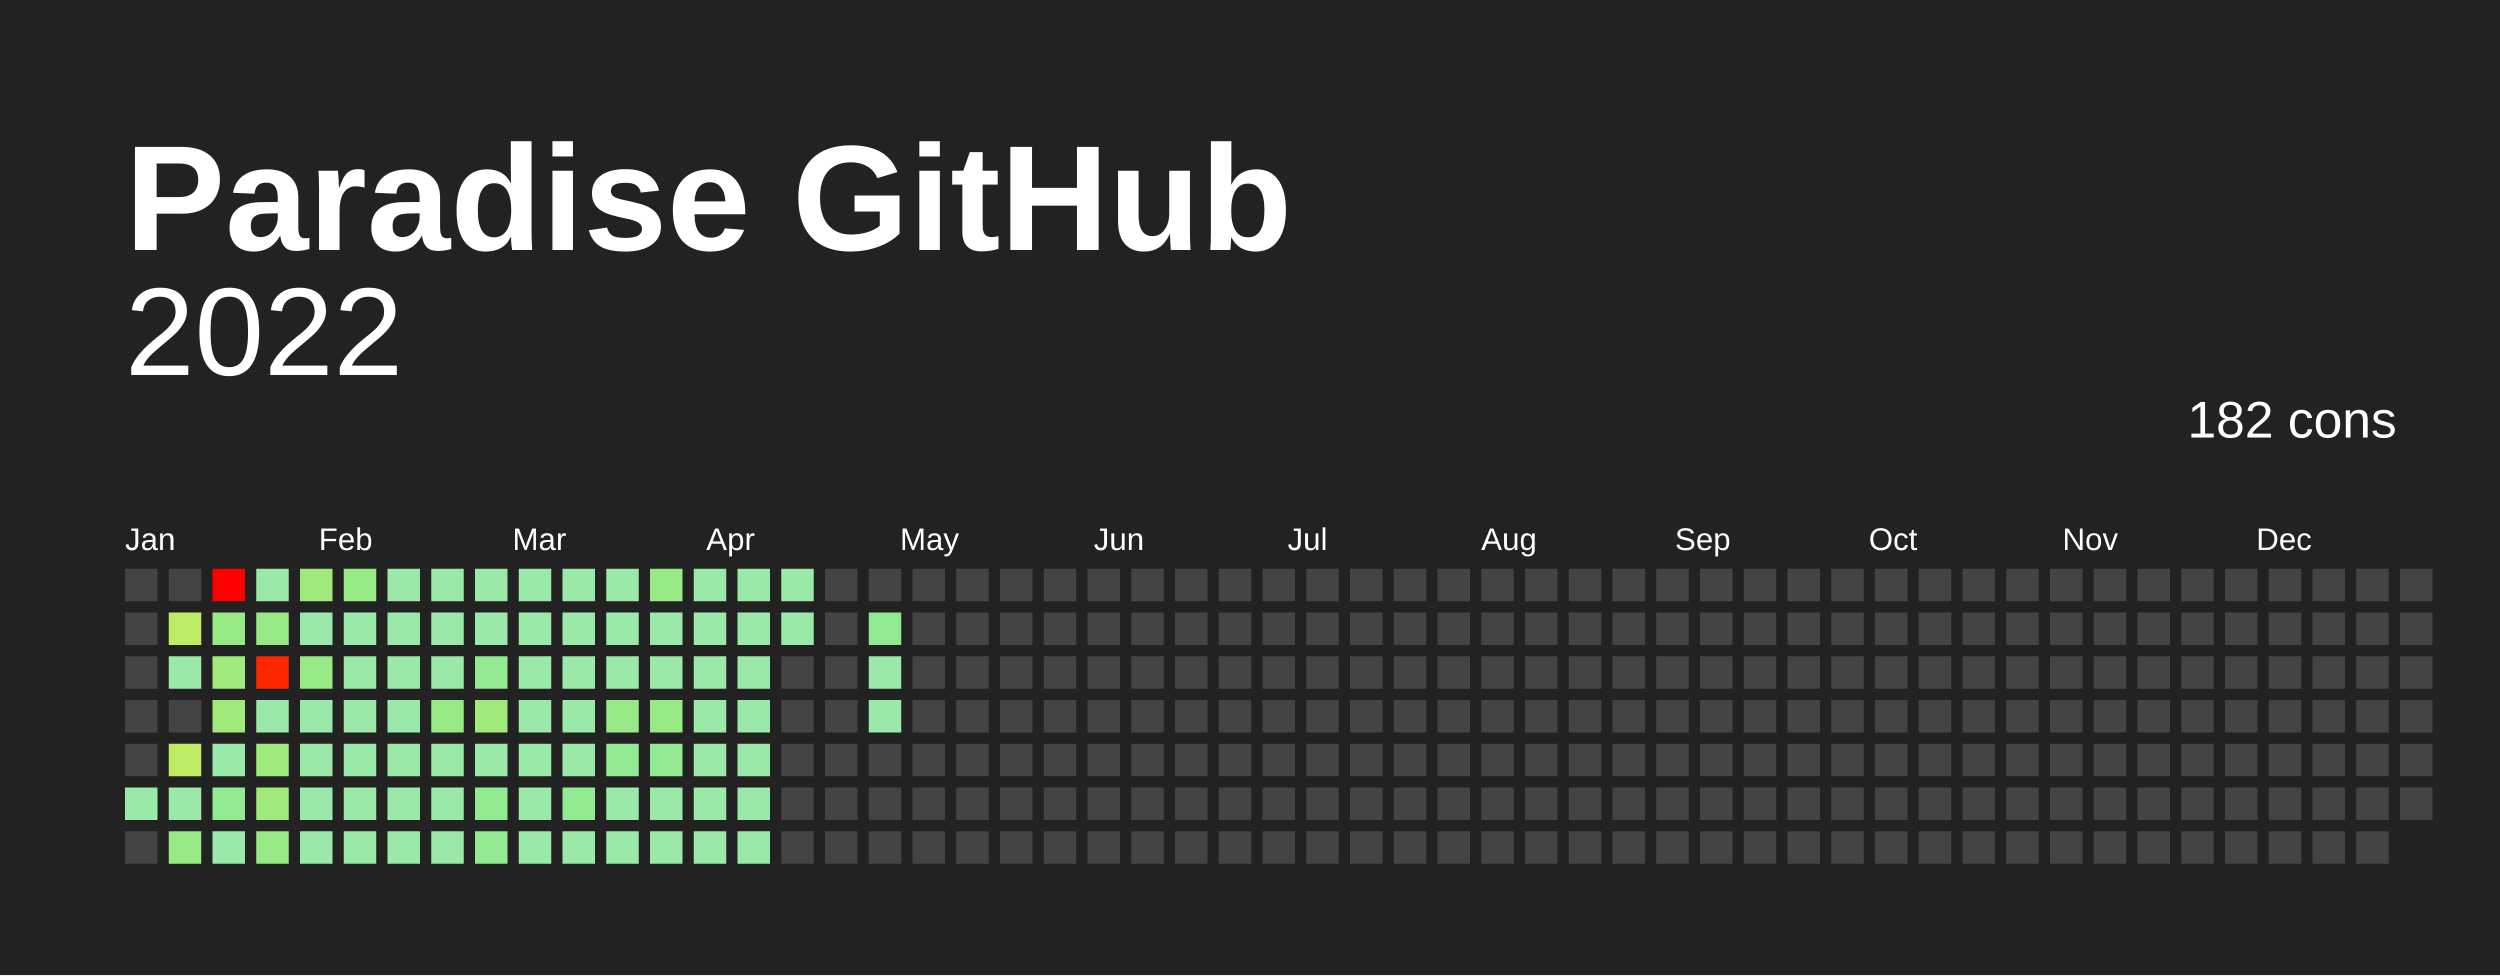
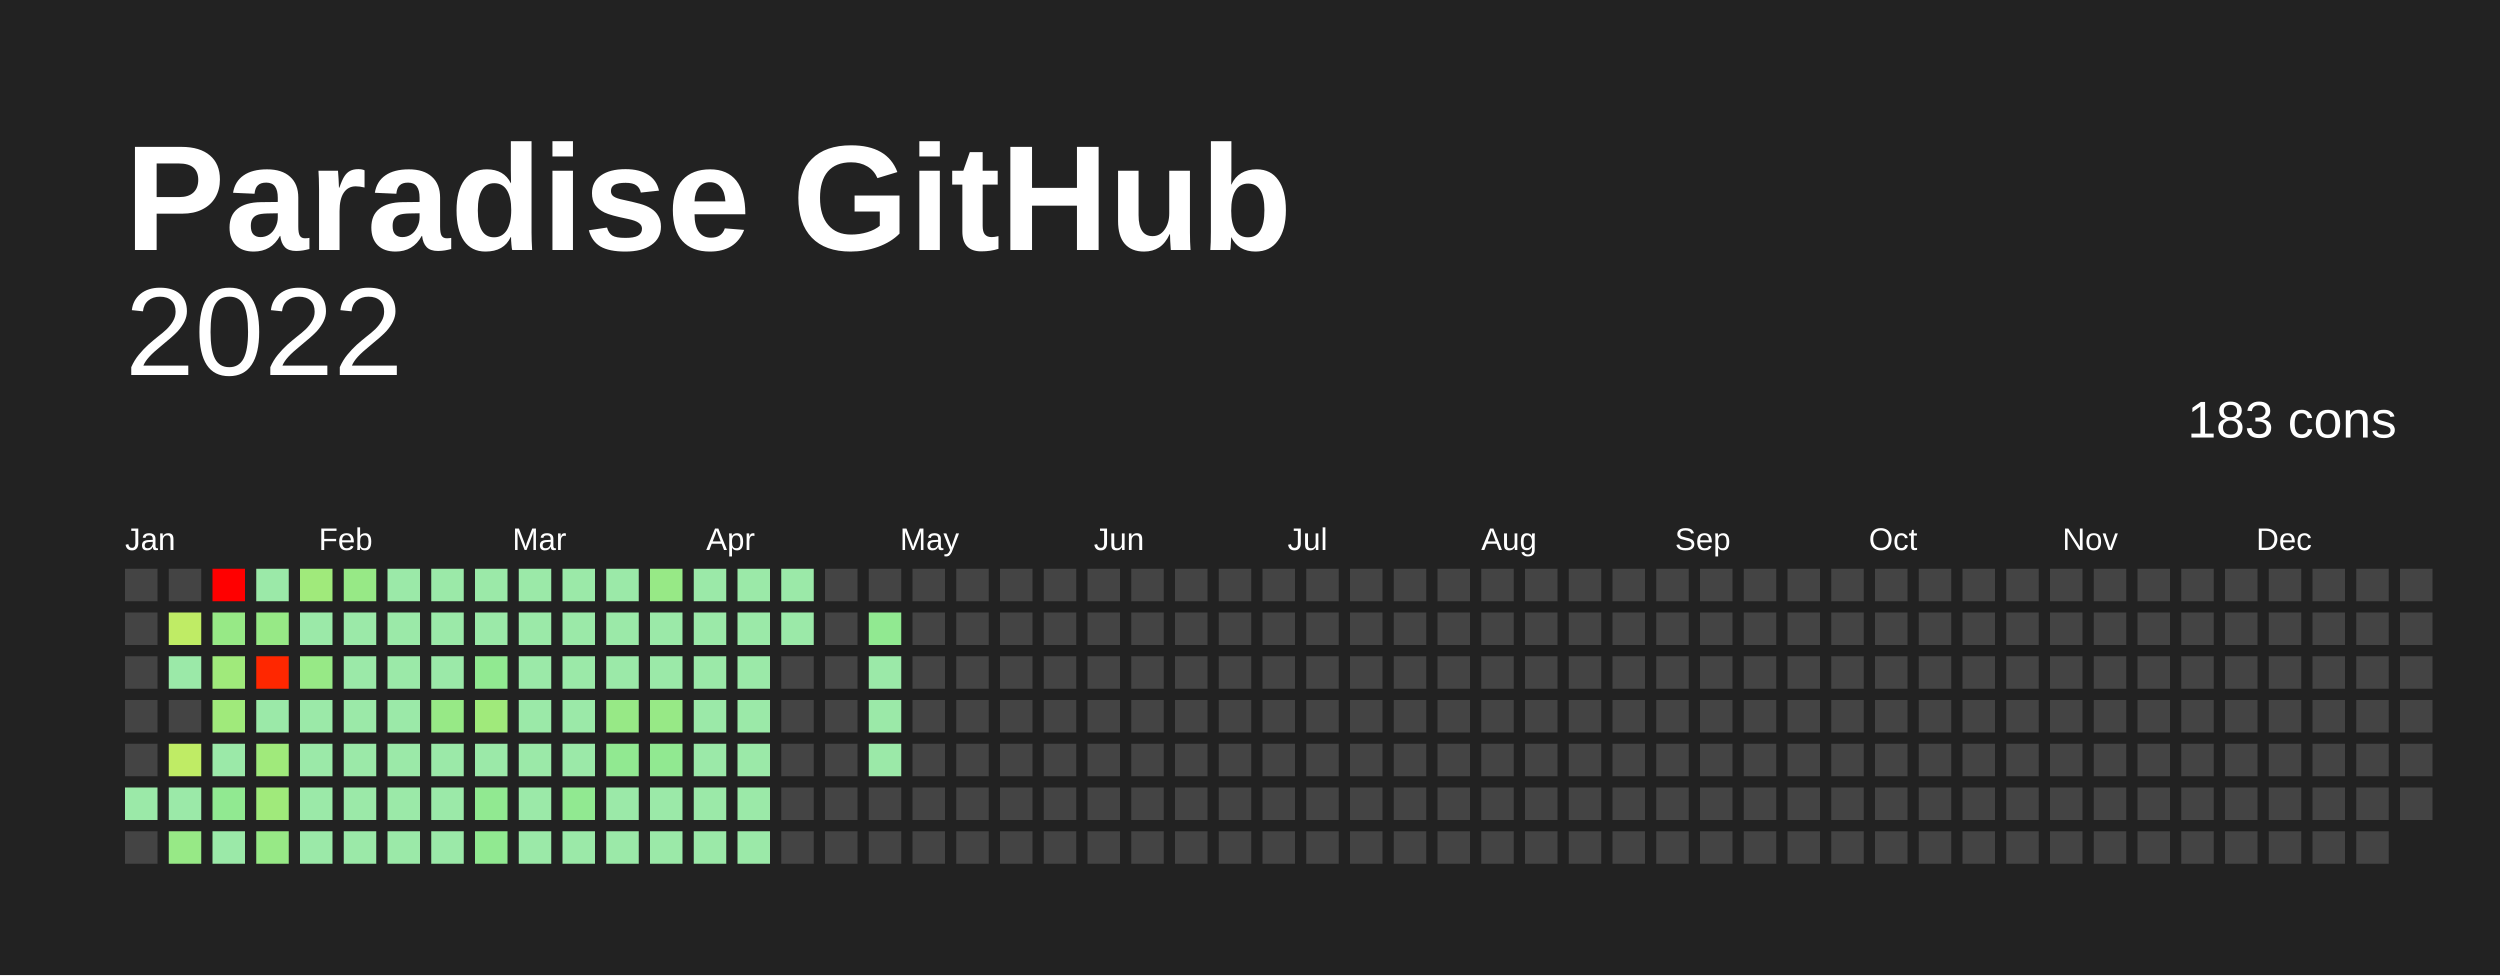
<svg xmlns="http://www.w3.org/2000/svg" baseProfile="full" height="78mm" version="1.1" viewBox="0,0,200,78" width="200mm">
  <defs />
  <rect fill="#222222" height="78" width="200" x="0" y="0" />
  <text fill="#FFFFFF" style="font-size:12px; font-family:Arial; font-weight:bold;" x="10" y="20">Paradise GitHub</text>
  <text alignment-baseline="hanging" fill="#FFFFFF" style="font-size:10.0px; font-family:Arial;" x="10" y="30">2022</text>
-   <text alignment-baseline="hanging" fill="#FFFFFF" style="font-size:4.125px; font-family:Arial;" x="175" y="35">182 cons</text>
+   <text alignment-baseline="hanging" fill="#FFFFFF" style="font-size:4.125px; font-family:Arial;" x="175" y="35">183 cons</text>
  <text fill="#FFFFFF" style="font-size:2.5px; font-family:Arial" x="10.0" y="44">Jan</text>
  <text fill="#FFFFFF" style="font-size:2.5px; font-family:Arial" x="25.5" y="44">Feb</text>
  <text fill="#FFFFFF" style="font-size:2.5px; font-family:Arial" x="41.0" y="44">Mar</text>
  <text fill="#FFFFFF" style="font-size:2.5px; font-family:Arial" x="56.5" y="44">Apr</text>
  <text fill="#FFFFFF" style="font-size:2.5px; font-family:Arial" x="72.0" y="44">May</text>
  <text fill="#FFFFFF" style="font-size:2.5px; font-family:Arial" x="87.5" y="44">Jun</text>
  <text fill="#FFFFFF" style="font-size:2.5px; font-family:Arial" x="103.0" y="44">Jul</text>
  <text fill="#FFFFFF" style="font-size:2.5px; font-family:Arial" x="118.5" y="44">Aug</text>
  <text fill="#FFFFFF" style="font-size:2.5px; font-family:Arial" x="134.0" y="44">Sep</text>
  <text fill="#FFFFFF" style="font-size:2.5px; font-family:Arial" x="149.5" y="44">Oct</text>
  <text fill="#FFFFFF" style="font-size:2.5px; font-family:Arial" x="165.0" y="44">Nov</text>
  <text fill="#FFFFFF" style="font-size:2.5px; font-family:Arial" x="180.5" y="44">Dec</text>
  <rect fill="#444444" height="2.6" width="2.6" x="10.0" y="45.5" />
  <rect fill="#444444" height="2.6" width="2.6" x="10.0" y="49.0" />
  <rect fill="#444444" height="2.6" width="2.6" x="10.0" y="52.5" />
  <rect fill="#444444" height="2.6" width="2.6" x="10.0" y="56.0" />
  <rect fill="#444444" height="2.6" width="2.6" x="10.0" y="59.5" />
  <rect fill="#9be9a8" height="2.6" width="2.6" x="10.0" y="63.0" />
  <rect fill="#444444" height="2.6" width="2.6" x="10.0" y="66.5" />
  <rect fill="#444444" height="2.6" width="2.6" x="13.5" y="45.5" />
  <rect fill="#bfec65" height="2.6" width="2.6" x="13.5" y="49.0" />
  <rect fill="#9be9a8" height="2.6" width="2.6" x="13.5" y="52.5" />
  <rect fill="#444444" height="2.6" width="2.6" x="13.5" y="56.0" />
  <rect fill="#bfec65" height="2.6" width="2.6" x="13.5" y="59.5" />
  <rect fill="#9be9a8" height="2.6" width="2.6" x="13.5" y="63.0" />
  <rect fill="#97e986" height="2.6" width="2.6" x="13.5" y="66.5" />
  <rect fill="red" height="2.6" width="2.6" x="17.0" y="45.5" />
  <rect fill="#97e986" height="2.6" width="2.6" x="17.0" y="49.0" />
  <rect fill="#a0ea7b" height="2.6" width="2.6" x="17.0" y="52.5" />
  <rect fill="#a0ea7b" height="2.6" width="2.6" x="17.0" y="56.0" />
  <rect fill="#9be9a8" height="2.6" width="2.6" x="17.0" y="59.5" />
  <rect fill="#91e991" height="2.6" width="2.6" x="17.0" y="63.0" />
  <rect fill="#9be9a8" height="2.6" width="2.6" x="17.0" y="66.5" />
  <rect fill="#9be9a8" height="2.6" width="2.6" x="20.5" y="45.5" />
  <rect fill="#97e986" height="2.6" width="2.6" x="20.5" y="49.0" />
  <rect fill="#ff2700" height="2.6" width="2.6" x="20.5" y="52.5" />
  <rect fill="#9be9a8" height="2.6" width="2.6" x="20.5" y="56.0" />
  <rect fill="#a0ea7b" height="2.6" width="2.6" x="20.5" y="59.5" />
  <rect fill="#a0ea7b" height="2.6" width="2.6" x="20.5" y="63.0" />
  <rect fill="#97e986" height="2.6" width="2.6" x="20.5" y="66.5" />
  <rect fill="#a0ea7b" height="2.6" width="2.6" x="24.0" y="45.5" />
  <rect fill="#9be9a8" height="2.6" width="2.6" x="24.0" y="49.0" />
  <rect fill="#97e986" height="2.6" width="2.6" x="24.0" y="52.5" />
  <rect fill="#9be9a8" height="2.6" width="2.6" x="24.0" y="56.0" />
  <rect fill="#9be9a8" height="2.6" width="2.6" x="24.0" y="59.5" />
  <rect fill="#9be9a8" height="2.6" width="2.6" x="24.0" y="63.0" />
  <rect fill="#9be9a8" height="2.6" width="2.6" x="24.0" y="66.5" />
  <rect fill="#97e986" height="2.6" width="2.6" x="27.5" y="45.5" />
  <rect fill="#9be9a8" height="2.6" width="2.6" x="27.5" y="49.0" />
  <rect fill="#9be9a8" height="2.6" width="2.6" x="27.5" y="52.5" />
  <rect fill="#9be9a8" height="2.6" width="2.6" x="27.5" y="56.0" />
  <rect fill="#9be9a8" height="2.6" width="2.6" x="27.5" y="59.5" />
  <rect fill="#9be9a8" height="2.6" width="2.6" x="27.5" y="63.0" />
  <rect fill="#9be9a8" height="2.6" width="2.6" x="27.5" y="66.5" />
  <rect fill="#9be9a8" height="2.6" width="2.6" x="31.0" y="45.5" />
  <rect fill="#9be9a8" height="2.6" width="2.6" x="31.0" y="49.0" />
  <rect fill="#9be9a8" height="2.6" width="2.6" x="31.0" y="52.5" />
  <rect fill="#9be9a8" height="2.6" width="2.6" x="31.0" y="56.0" />
  <rect fill="#9be9a8" height="2.6" width="2.6" x="31.0" y="59.5" />
  <rect fill="#9be9a8" height="2.6" width="2.6" x="31.0" y="63.0" />
  <rect fill="#9be9a8" height="2.6" width="2.6" x="31.0" y="66.5" />
  <rect fill="#9be9a8" height="2.6" width="2.6" x="34.5" y="45.5" />
  <rect fill="#9be9a8" height="2.6" width="2.6" x="34.5" y="49.0" />
  <rect fill="#9be9a8" height="2.6" width="2.6" x="34.5" y="52.5" />
  <rect fill="#97e986" height="2.6" width="2.6" x="34.5" y="56.0" />
  <rect fill="#9be9a8" height="2.6" width="2.6" x="34.5" y="59.5" />
  <rect fill="#9be9a8" height="2.6" width="2.6" x="34.5" y="63.0" />
  <rect fill="#9be9a8" height="2.6" width="2.6" x="34.5" y="66.5" />
  <rect fill="#9be9a8" height="2.6" width="2.6" x="38.0" y="45.5" />
  <rect fill="#9be9a8" height="2.6" width="2.6" x="38.0" y="49.0" />
  <rect fill="#91e991" height="2.6" width="2.6" x="38.0" y="52.5" />
  <rect fill="#a0ea7b" height="2.6" width="2.6" x="38.0" y="56.0" />
  <rect fill="#9be9a8" height="2.6" width="2.6" x="38.0" y="59.5" />
  <rect fill="#91e991" height="2.6" width="2.6" x="38.0" y="63.0" />
  <rect fill="#91e991" height="2.6" width="2.6" x="38.0" y="66.5" />
  <rect fill="#9be9a8" height="2.6" width="2.6" x="41.5" y="45.5" />
  <rect fill="#9be9a8" height="2.6" width="2.6" x="41.5" y="49.0" />
  <rect fill="#9be9a8" height="2.6" width="2.6" x="41.5" y="52.5" />
  <rect fill="#9be9a8" height="2.6" width="2.6" x="41.5" y="56.0" />
  <rect fill="#9be9a8" height="2.6" width="2.6" x="41.5" y="59.5" />
  <rect fill="#9be9a8" height="2.6" width="2.6" x="41.5" y="63.0" />
  <rect fill="#9be9a8" height="2.6" width="2.6" x="41.5" y="66.5" />
  <rect fill="#9be9a8" height="2.6" width="2.6" x="45.0" y="45.5" />
  <rect fill="#9be9a8" height="2.6" width="2.6" x="45.0" y="49.0" />
  <rect fill="#9be9a8" height="2.6" width="2.6" x="45.0" y="52.5" />
  <rect fill="#9be9a8" height="2.6" width="2.6" x="45.0" y="56.0" />
  <rect fill="#9be9a8" height="2.6" width="2.6" x="45.0" y="59.5" />
  <rect fill="#91e991" height="2.6" width="2.6" x="45.0" y="63.0" />
  <rect fill="#9be9a8" height="2.6" width="2.6" x="45.0" y="66.5" />
  <rect fill="#9be9a8" height="2.6" width="2.6" x="48.5" y="45.5" />
  <rect fill="#9be9a8" height="2.6" width="2.6" x="48.5" y="49.0" />
  <rect fill="#9be9a8" height="2.6" width="2.6" x="48.5" y="52.5" />
  <rect fill="#97e986" height="2.6" width="2.6" x="48.5" y="56.0" />
  <rect fill="#91e991" height="2.6" width="2.6" x="48.5" y="59.5" />
  <rect fill="#9be9a8" height="2.6" width="2.6" x="48.5" y="63.0" />
  <rect fill="#9be9a8" height="2.6" width="2.6" x="48.5" y="66.5" />
  <rect fill="#97e986" height="2.6" width="2.6" x="52.0" y="45.5" />
  <rect fill="#9be9a8" height="2.6" width="2.6" x="52.0" y="49.0" />
  <rect fill="#9be9a8" height="2.6" width="2.6" x="52.0" y="52.5" />
  <rect fill="#97e986" height="2.6" width="2.6" x="52.0" y="56.0" />
  <rect fill="#91e991" height="2.6" width="2.6" x="52.0" y="59.5" />
  <rect fill="#9be9a8" height="2.6" width="2.6" x="52.0" y="63.0" />
  <rect fill="#9be9a8" height="2.6" width="2.6" x="52.0" y="66.5" />
  <rect fill="#9be9a8" height="2.6" width="2.6" x="55.5" y="45.5" />
  <rect fill="#9be9a8" height="2.6" width="2.6" x="55.5" y="49.0" />
  <rect fill="#9be9a8" height="2.6" width="2.6" x="55.5" y="52.5" />
  <rect fill="#9be9a8" height="2.6" width="2.6" x="55.5" y="56.0" />
  <rect fill="#9be9a8" height="2.6" width="2.6" x="55.5" y="59.5" />
  <rect fill="#9be9a8" height="2.6" width="2.6" x="55.5" y="63.0" />
  <rect fill="#9be9a8" height="2.6" width="2.6" x="55.5" y="66.5" />
  <rect fill="#9be9a8" height="2.6" width="2.6" x="59.0" y="45.5" />
  <rect fill="#9be9a8" height="2.6" width="2.6" x="59.0" y="49.0" />
  <rect fill="#9be9a8" height="2.6" width="2.6" x="59.0" y="52.5" />
  <rect fill="#9be9a8" height="2.6" width="2.6" x="59.0" y="56.0" />
  <rect fill="#9be9a8" height="2.6" width="2.6" x="59.0" y="59.5" />
  <rect fill="#9be9a8" height="2.6" width="2.6" x="59.0" y="63.0" />
  <rect fill="#9be9a8" height="2.6" width="2.6" x="59.0" y="66.5" />
  <rect fill="#9be9a8" height="2.6" width="2.6" x="62.5" y="45.5" />
  <rect fill="#9be9a8" height="2.6" width="2.6" x="62.5" y="49.0" />
  <rect fill="#444444" height="2.6" width="2.6" x="62.5" y="52.5" />
  <rect fill="#444444" height="2.6" width="2.6" x="62.5" y="56.0" />
  <rect fill="#444444" height="2.6" width="2.6" x="62.5" y="59.5" />
  <rect fill="#444444" height="2.6" width="2.6" x="62.5" y="63.0" />
  <rect fill="#444444" height="2.6" width="2.6" x="62.5" y="66.5" />
  <rect fill="#444444" height="2.6" width="2.6" x="66.0" y="45.5" />
  <rect fill="#444444" height="2.6" width="2.6" x="66.0" y="49.0" />
  <rect fill="#444444" height="2.6" width="2.6" x="66.0" y="52.5" />
  <rect fill="#444444" height="2.6" width="2.6" x="66.0" y="56.0" />
  <rect fill="#444444" height="2.6" width="2.6" x="66.0" y="59.5" />
  <rect fill="#444444" height="2.6" width="2.6" x="66.0" y="63.0" />
  <rect fill="#444444" height="2.6" width="2.6" x="66.0" y="66.5" />
  <rect fill="#444444" height="2.6" width="2.6" x="69.5" y="45.5" />
  <rect fill="#91e991" height="2.6" width="2.6" x="69.5" y="49.0" />
  <rect fill="#9be9a8" height="2.6" width="2.6" x="69.5" y="52.5" />
  <rect fill="#9be9a8" height="2.6" width="2.6" x="69.5" y="56.0" />
-   <rect fill="#444444" height="2.6" width="2.6" x="69.5" y="59.5" />
+   <rect fill="#9be9a8" height="2.6" width="2.6" x="69.5" y="59.5" />
  <rect fill="#444444" height="2.6" width="2.6" x="69.5" y="63.0" />
  <rect fill="#444444" height="2.6" width="2.6" x="69.5" y="66.5" />
  <rect fill="#444444" height="2.6" width="2.6" x="73.0" y="45.5" />
  <rect fill="#444444" height="2.6" width="2.6" x="73.0" y="49.0" />
  <rect fill="#444444" height="2.6" width="2.6" x="73.0" y="52.5" />
  <rect fill="#444444" height="2.6" width="2.6" x="73.0" y="56.0" />
  <rect fill="#444444" height="2.6" width="2.6" x="73.0" y="59.5" />
  <rect fill="#444444" height="2.6" width="2.6" x="73.0" y="63.0" />
  <rect fill="#444444" height="2.6" width="2.6" x="73.0" y="66.5" />
  <rect fill="#444444" height="2.6" width="2.6" x="76.5" y="45.5" />
  <rect fill="#444444" height="2.6" width="2.6" x="76.5" y="49.0" />
  <rect fill="#444444" height="2.6" width="2.6" x="76.5" y="52.5" />
  <rect fill="#444444" height="2.6" width="2.6" x="76.5" y="56.0" />
  <rect fill="#444444" height="2.6" width="2.6" x="76.5" y="59.5" />
  <rect fill="#444444" height="2.6" width="2.6" x="76.5" y="63.0" />
  <rect fill="#444444" height="2.6" width="2.6" x="76.5" y="66.5" />
  <rect fill="#444444" height="2.6" width="2.6" x="80.0" y="45.5" />
  <rect fill="#444444" height="2.6" width="2.6" x="80.0" y="49.0" />
  <rect fill="#444444" height="2.6" width="2.6" x="80.0" y="52.5" />
  <rect fill="#444444" height="2.6" width="2.6" x="80.0" y="56.0" />
  <rect fill="#444444" height="2.6" width="2.6" x="80.0" y="59.5" />
  <rect fill="#444444" height="2.6" width="2.6" x="80.0" y="63.0" />
  <rect fill="#444444" height="2.6" width="2.6" x="80.0" y="66.5" />
  <rect fill="#444444" height="2.6" width="2.6" x="83.5" y="45.5" />
  <rect fill="#444444" height="2.6" width="2.6" x="83.5" y="49.0" />
  <rect fill="#444444" height="2.6" width="2.6" x="83.5" y="52.5" />
  <rect fill="#444444" height="2.6" width="2.6" x="83.5" y="56.0" />
  <rect fill="#444444" height="2.6" width="2.6" x="83.5" y="59.5" />
  <rect fill="#444444" height="2.6" width="2.6" x="83.5" y="63.0" />
  <rect fill="#444444" height="2.6" width="2.6" x="83.5" y="66.5" />
  <rect fill="#444444" height="2.6" width="2.6" x="87.0" y="45.5" />
  <rect fill="#444444" height="2.6" width="2.6" x="87.0" y="49.0" />
  <rect fill="#444444" height="2.6" width="2.6" x="87.0" y="52.5" />
  <rect fill="#444444" height="2.6" width="2.6" x="87.0" y="56.0" />
  <rect fill="#444444" height="2.6" width="2.6" x="87.0" y="59.5" />
  <rect fill="#444444" height="2.6" width="2.6" x="87.0" y="63.0" />
  <rect fill="#444444" height="2.6" width="2.6" x="87.0" y="66.5" />
  <rect fill="#444444" height="2.6" width="2.6" x="90.5" y="45.5" />
  <rect fill="#444444" height="2.6" width="2.6" x="90.5" y="49.0" />
  <rect fill="#444444" height="2.6" width="2.6" x="90.5" y="52.5" />
  <rect fill="#444444" height="2.6" width="2.6" x="90.5" y="56.0" />
  <rect fill="#444444" height="2.6" width="2.6" x="90.5" y="59.5" />
  <rect fill="#444444" height="2.6" width="2.6" x="90.5" y="63.0" />
  <rect fill="#444444" height="2.6" width="2.6" x="90.5" y="66.5" />
  <rect fill="#444444" height="2.6" width="2.6" x="94.0" y="45.5" />
  <rect fill="#444444" height="2.6" width="2.6" x="94.0" y="49.0" />
  <rect fill="#444444" height="2.6" width="2.6" x="94.0" y="52.5" />
  <rect fill="#444444" height="2.6" width="2.6" x="94.0" y="56.0" />
  <rect fill="#444444" height="2.6" width="2.6" x="94.0" y="59.5" />
  <rect fill="#444444" height="2.6" width="2.6" x="94.0" y="63.0" />
  <rect fill="#444444" height="2.6" width="2.6" x="94.0" y="66.5" />
  <rect fill="#444444" height="2.6" width="2.6" x="97.5" y="45.5" />
  <rect fill="#444444" height="2.6" width="2.6" x="97.5" y="49.0" />
  <rect fill="#444444" height="2.6" width="2.6" x="97.5" y="52.5" />
  <rect fill="#444444" height="2.6" width="2.6" x="97.5" y="56.0" />
  <rect fill="#444444" height="2.6" width="2.6" x="97.5" y="59.5" />
  <rect fill="#444444" height="2.6" width="2.6" x="97.5" y="63.0" />
  <rect fill="#444444" height="2.6" width="2.6" x="97.5" y="66.5" />
  <rect fill="#444444" height="2.6" width="2.6" x="101.0" y="45.5" />
  <rect fill="#444444" height="2.6" width="2.6" x="101.0" y="49.0" />
  <rect fill="#444444" height="2.6" width="2.6" x="101.0" y="52.5" />
  <rect fill="#444444" height="2.6" width="2.6" x="101.0" y="56.0" />
  <rect fill="#444444" height="2.6" width="2.6" x="101.0" y="59.5" />
  <rect fill="#444444" height="2.6" width="2.6" x="101.0" y="63.0" />
  <rect fill="#444444" height="2.6" width="2.6" x="101.0" y="66.5" />
  <rect fill="#444444" height="2.6" width="2.6" x="104.5" y="45.5" />
  <rect fill="#444444" height="2.6" width="2.6" x="104.5" y="49.0" />
  <rect fill="#444444" height="2.6" width="2.6" x="104.5" y="52.5" />
  <rect fill="#444444" height="2.6" width="2.6" x="104.5" y="56.0" />
  <rect fill="#444444" height="2.6" width="2.6" x="104.5" y="59.5" />
  <rect fill="#444444" height="2.6" width="2.6" x="104.5" y="63.0" />
  <rect fill="#444444" height="2.6" width="2.6" x="104.5" y="66.5" />
  <rect fill="#444444" height="2.6" width="2.6" x="108.0" y="45.5" />
  <rect fill="#444444" height="2.6" width="2.6" x="108.0" y="49.0" />
  <rect fill="#444444" height="2.6" width="2.6" x="108.0" y="52.5" />
  <rect fill="#444444" height="2.6" width="2.6" x="108.0" y="56.0" />
  <rect fill="#444444" height="2.6" width="2.6" x="108.0" y="59.5" />
  <rect fill="#444444" height="2.6" width="2.6" x="108.0" y="63.0" />
  <rect fill="#444444" height="2.6" width="2.6" x="108.0" y="66.5" />
  <rect fill="#444444" height="2.6" width="2.6" x="111.5" y="45.5" />
  <rect fill="#444444" height="2.6" width="2.6" x="111.5" y="49.0" />
  <rect fill="#444444" height="2.6" width="2.6" x="111.5" y="52.5" />
  <rect fill="#444444" height="2.6" width="2.6" x="111.5" y="56.0" />
  <rect fill="#444444" height="2.6" width="2.6" x="111.5" y="59.5" />
  <rect fill="#444444" height="2.6" width="2.6" x="111.5" y="63.0" />
  <rect fill="#444444" height="2.6" width="2.6" x="111.5" y="66.5" />
  <rect fill="#444444" height="2.6" width="2.6" x="115.0" y="45.5" />
  <rect fill="#444444" height="2.6" width="2.6" x="115.0" y="49.0" />
  <rect fill="#444444" height="2.6" width="2.6" x="115.0" y="52.5" />
  <rect fill="#444444" height="2.6" width="2.6" x="115.0" y="56.0" />
  <rect fill="#444444" height="2.6" width="2.6" x="115.0" y="59.5" />
  <rect fill="#444444" height="2.6" width="2.6" x="115.0" y="63.0" />
  <rect fill="#444444" height="2.6" width="2.6" x="115.0" y="66.5" />
  <rect fill="#444444" height="2.6" width="2.6" x="118.5" y="45.5" />
  <rect fill="#444444" height="2.6" width="2.6" x="118.5" y="49.0" />
  <rect fill="#444444" height="2.6" width="2.6" x="118.5" y="52.5" />
  <rect fill="#444444" height="2.6" width="2.6" x="118.5" y="56.0" />
  <rect fill="#444444" height="2.6" width="2.6" x="118.5" y="59.5" />
  <rect fill="#444444" height="2.6" width="2.6" x="118.5" y="63.0" />
  <rect fill="#444444" height="2.6" width="2.6" x="118.5" y="66.5" />
  <rect fill="#444444" height="2.6" width="2.6" x="122.0" y="45.5" />
  <rect fill="#444444" height="2.6" width="2.6" x="122.0" y="49.0" />
  <rect fill="#444444" height="2.6" width="2.6" x="122.0" y="52.5" />
  <rect fill="#444444" height="2.6" width="2.6" x="122.0" y="56.0" />
  <rect fill="#444444" height="2.6" width="2.6" x="122.0" y="59.5" />
  <rect fill="#444444" height="2.6" width="2.6" x="122.0" y="63.0" />
  <rect fill="#444444" height="2.6" width="2.6" x="122.0" y="66.5" />
  <rect fill="#444444" height="2.6" width="2.6" x="125.5" y="45.5" />
  <rect fill="#444444" height="2.6" width="2.6" x="125.5" y="49.0" />
  <rect fill="#444444" height="2.6" width="2.6" x="125.5" y="52.5" />
  <rect fill="#444444" height="2.6" width="2.6" x="125.5" y="56.0" />
  <rect fill="#444444" height="2.6" width="2.6" x="125.5" y="59.5" />
  <rect fill="#444444" height="2.6" width="2.6" x="125.5" y="63.0" />
  <rect fill="#444444" height="2.6" width="2.6" x="125.5" y="66.5" />
  <rect fill="#444444" height="2.6" width="2.6" x="129.0" y="45.5" />
  <rect fill="#444444" height="2.6" width="2.6" x="129.0" y="49.0" />
  <rect fill="#444444" height="2.6" width="2.6" x="129.0" y="52.5" />
  <rect fill="#444444" height="2.6" width="2.6" x="129.0" y="56.0" />
  <rect fill="#444444" height="2.6" width="2.6" x="129.0" y="59.5" />
  <rect fill="#444444" height="2.6" width="2.6" x="129.0" y="63.0" />
  <rect fill="#444444" height="2.6" width="2.6" x="129.0" y="66.5" />
  <rect fill="#444444" height="2.6" width="2.6" x="132.5" y="45.5" />
  <rect fill="#444444" height="2.6" width="2.6" x="132.5" y="49.0" />
  <rect fill="#444444" height="2.6" width="2.6" x="132.5" y="52.5" />
  <rect fill="#444444" height="2.6" width="2.6" x="132.5" y="56.0" />
  <rect fill="#444444" height="2.6" width="2.6" x="132.5" y="59.5" />
  <rect fill="#444444" height="2.6" width="2.6" x="132.5" y="63.0" />
  <rect fill="#444444" height="2.6" width="2.6" x="132.5" y="66.5" />
  <rect fill="#444444" height="2.6" width="2.6" x="136.0" y="45.5" />
  <rect fill="#444444" height="2.6" width="2.6" x="136.0" y="49.0" />
  <rect fill="#444444" height="2.6" width="2.6" x="136.0" y="52.5" />
  <rect fill="#444444" height="2.6" width="2.6" x="136.0" y="56.0" />
  <rect fill="#444444" height="2.6" width="2.6" x="136.0" y="59.5" />
  <rect fill="#444444" height="2.6" width="2.6" x="136.0" y="63.0" />
  <rect fill="#444444" height="2.6" width="2.6" x="136.0" y="66.5" />
  <rect fill="#444444" height="2.6" width="2.6" x="139.5" y="45.5" />
  <rect fill="#444444" height="2.6" width="2.6" x="139.5" y="49.0" />
  <rect fill="#444444" height="2.6" width="2.6" x="139.5" y="52.5" />
  <rect fill="#444444" height="2.6" width="2.6" x="139.5" y="56.0" />
  <rect fill="#444444" height="2.6" width="2.6" x="139.5" y="59.5" />
  <rect fill="#444444" height="2.6" width="2.6" x="139.5" y="63.0" />
  <rect fill="#444444" height="2.6" width="2.6" x="139.5" y="66.5" />
  <rect fill="#444444" height="2.6" width="2.6" x="143.0" y="45.5" />
  <rect fill="#444444" height="2.6" width="2.6" x="143.0" y="49.0" />
  <rect fill="#444444" height="2.6" width="2.6" x="143.0" y="52.5" />
  <rect fill="#444444" height="2.6" width="2.6" x="143.0" y="56.0" />
  <rect fill="#444444" height="2.6" width="2.6" x="143.0" y="59.5" />
  <rect fill="#444444" height="2.6" width="2.6" x="143.0" y="63.0" />
  <rect fill="#444444" height="2.6" width="2.6" x="143.0" y="66.5" />
  <rect fill="#444444" height="2.6" width="2.6" x="146.5" y="45.5" />
  <rect fill="#444444" height="2.6" width="2.6" x="146.5" y="49.0" />
  <rect fill="#444444" height="2.6" width="2.6" x="146.5" y="52.5" />
  <rect fill="#444444" height="2.6" width="2.6" x="146.5" y="56.0" />
  <rect fill="#444444" height="2.6" width="2.6" x="146.5" y="59.5" />
  <rect fill="#444444" height="2.6" width="2.6" x="146.5" y="63.0" />
  <rect fill="#444444" height="2.6" width="2.6" x="146.5" y="66.5" />
  <rect fill="#444444" height="2.6" width="2.6" x="150.0" y="45.5" />
  <rect fill="#444444" height="2.6" width="2.6" x="150.0" y="49.0" />
  <rect fill="#444444" height="2.6" width="2.6" x="150.0" y="52.5" />
  <rect fill="#444444" height="2.6" width="2.6" x="150.0" y="56.0" />
  <rect fill="#444444" height="2.6" width="2.6" x="150.0" y="59.5" />
  <rect fill="#444444" height="2.6" width="2.6" x="150.0" y="63.0" />
  <rect fill="#444444" height="2.6" width="2.6" x="150.0" y="66.5" />
  <rect fill="#444444" height="2.6" width="2.6" x="153.5" y="45.5" />
  <rect fill="#444444" height="2.6" width="2.6" x="153.5" y="49.0" />
  <rect fill="#444444" height="2.6" width="2.6" x="153.5" y="52.5" />
  <rect fill="#444444" height="2.6" width="2.6" x="153.5" y="56.0" />
  <rect fill="#444444" height="2.6" width="2.6" x="153.5" y="59.5" />
  <rect fill="#444444" height="2.6" width="2.6" x="153.5" y="63.0" />
  <rect fill="#444444" height="2.6" width="2.6" x="153.5" y="66.5" />
  <rect fill="#444444" height="2.6" width="2.6" x="157.0" y="45.5" />
  <rect fill="#444444" height="2.6" width="2.6" x="157.0" y="49.0" />
  <rect fill="#444444" height="2.6" width="2.6" x="157.0" y="52.5" />
  <rect fill="#444444" height="2.6" width="2.6" x="157.0" y="56.0" />
  <rect fill="#444444" height="2.6" width="2.6" x="157.0" y="59.5" />
  <rect fill="#444444" height="2.6" width="2.6" x="157.0" y="63.0" />
  <rect fill="#444444" height="2.6" width="2.6" x="157.0" y="66.5" />
  <rect fill="#444444" height="2.6" width="2.6" x="160.5" y="45.5" />
  <rect fill="#444444" height="2.6" width="2.6" x="160.5" y="49.0" />
  <rect fill="#444444" height="2.6" width="2.6" x="160.5" y="52.5" />
  <rect fill="#444444" height="2.6" width="2.6" x="160.5" y="56.0" />
  <rect fill="#444444" height="2.6" width="2.6" x="160.5" y="59.5" />
  <rect fill="#444444" height="2.6" width="2.6" x="160.5" y="63.0" />
  <rect fill="#444444" height="2.6" width="2.6" x="160.5" y="66.5" />
  <rect fill="#444444" height="2.6" width="2.6" x="164.0" y="45.5" />
  <rect fill="#444444" height="2.6" width="2.6" x="164.0" y="49.0" />
  <rect fill="#444444" height="2.6" width="2.6" x="164.0" y="52.5" />
  <rect fill="#444444" height="2.6" width="2.6" x="164.0" y="56.0" />
  <rect fill="#444444" height="2.6" width="2.6" x="164.0" y="59.5" />
  <rect fill="#444444" height="2.6" width="2.6" x="164.0" y="63.0" />
  <rect fill="#444444" height="2.6" width="2.6" x="164.0" y="66.5" />
  <rect fill="#444444" height="2.6" width="2.6" x="167.5" y="45.5" />
  <rect fill="#444444" height="2.6" width="2.6" x="167.5" y="49.0" />
  <rect fill="#444444" height="2.6" width="2.6" x="167.5" y="52.5" />
  <rect fill="#444444" height="2.6" width="2.6" x="167.5" y="56.0" />
  <rect fill="#444444" height="2.6" width="2.6" x="167.5" y="59.5" />
  <rect fill="#444444" height="2.6" width="2.6" x="167.5" y="63.0" />
  <rect fill="#444444" height="2.6" width="2.6" x="167.5" y="66.5" />
  <rect fill="#444444" height="2.6" width="2.6" x="171.0" y="45.5" />
  <rect fill="#444444" height="2.6" width="2.6" x="171.0" y="49.0" />
  <rect fill="#444444" height="2.6" width="2.6" x="171.0" y="52.5" />
  <rect fill="#444444" height="2.6" width="2.6" x="171.0" y="56.0" />
  <rect fill="#444444" height="2.6" width="2.6" x="171.0" y="59.5" />
  <rect fill="#444444" height="2.6" width="2.6" x="171.0" y="63.0" />
  <rect fill="#444444" height="2.6" width="2.6" x="171.0" y="66.5" />
  <rect fill="#444444" height="2.6" width="2.6" x="174.5" y="45.5" />
  <rect fill="#444444" height="2.6" width="2.6" x="174.5" y="49.0" />
  <rect fill="#444444" height="2.6" width="2.6" x="174.5" y="52.5" />
  <rect fill="#444444" height="2.6" width="2.6" x="174.5" y="56.0" />
  <rect fill="#444444" height="2.6" width="2.6" x="174.5" y="59.5" />
  <rect fill="#444444" height="2.6" width="2.6" x="174.5" y="63.0" />
  <rect fill="#444444" height="2.6" width="2.6" x="174.5" y="66.5" />
  <rect fill="#444444" height="2.6" width="2.6" x="178.0" y="45.5" />
  <rect fill="#444444" height="2.6" width="2.6" x="178.0" y="49.0" />
  <rect fill="#444444" height="2.6" width="2.6" x="178.0" y="52.5" />
  <rect fill="#444444" height="2.6" width="2.6" x="178.0" y="56.0" />
  <rect fill="#444444" height="2.6" width="2.6" x="178.0" y="59.5" />
  <rect fill="#444444" height="2.6" width="2.6" x="178.0" y="63.0" />
  <rect fill="#444444" height="2.6" width="2.6" x="178.0" y="66.5" />
  <rect fill="#444444" height="2.6" width="2.6" x="181.5" y="45.5" />
  <rect fill="#444444" height="2.6" width="2.6" x="181.5" y="49.0" />
  <rect fill="#444444" height="2.6" width="2.6" x="181.5" y="52.5" />
  <rect fill="#444444" height="2.6" width="2.6" x="181.5" y="56.0" />
  <rect fill="#444444" height="2.6" width="2.6" x="181.5" y="59.5" />
  <rect fill="#444444" height="2.6" width="2.6" x="181.5" y="63.0" />
  <rect fill="#444444" height="2.6" width="2.6" x="181.5" y="66.5" />
  <rect fill="#444444" height="2.6" width="2.6" x="185.0" y="45.5" />
  <rect fill="#444444" height="2.6" width="2.6" x="185.0" y="49.0" />
  <rect fill="#444444" height="2.6" width="2.6" x="185.0" y="52.5" />
  <rect fill="#444444" height="2.6" width="2.6" x="185.0" y="56.0" />
  <rect fill="#444444" height="2.6" width="2.6" x="185.0" y="59.5" />
  <rect fill="#444444" height="2.6" width="2.6" x="185.0" y="63.0" />
  <rect fill="#444444" height="2.6" width="2.6" x="185.0" y="66.5" />
  <rect fill="#444444" height="2.6" width="2.6" x="188.5" y="45.5" />
  <rect fill="#444444" height="2.6" width="2.6" x="188.5" y="49.0" />
  <rect fill="#444444" height="2.6" width="2.6" x="188.5" y="52.5" />
  <rect fill="#444444" height="2.6" width="2.6" x="188.5" y="56.0" />
  <rect fill="#444444" height="2.6" width="2.6" x="188.5" y="59.5" />
  <rect fill="#444444" height="2.6" width="2.6" x="188.5" y="63.0" />
  <rect fill="#444444" height="2.6" width="2.6" x="188.5" y="66.5" />
  <rect fill="#444444" height="2.6" width="2.6" x="192.0" y="45.5" />
  <rect fill="#444444" height="2.6" width="2.6" x="192.0" y="49.0" />
  <rect fill="#444444" height="2.6" width="2.6" x="192.0" y="52.5" />
  <rect fill="#444444" height="2.6" width="2.6" x="192.0" y="56.0" />
  <rect fill="#444444" height="2.6" width="2.6" x="192.0" y="59.5" />
  <rect fill="#444444" height="2.6" width="2.6" x="192.0" y="63.0" />
</svg>
